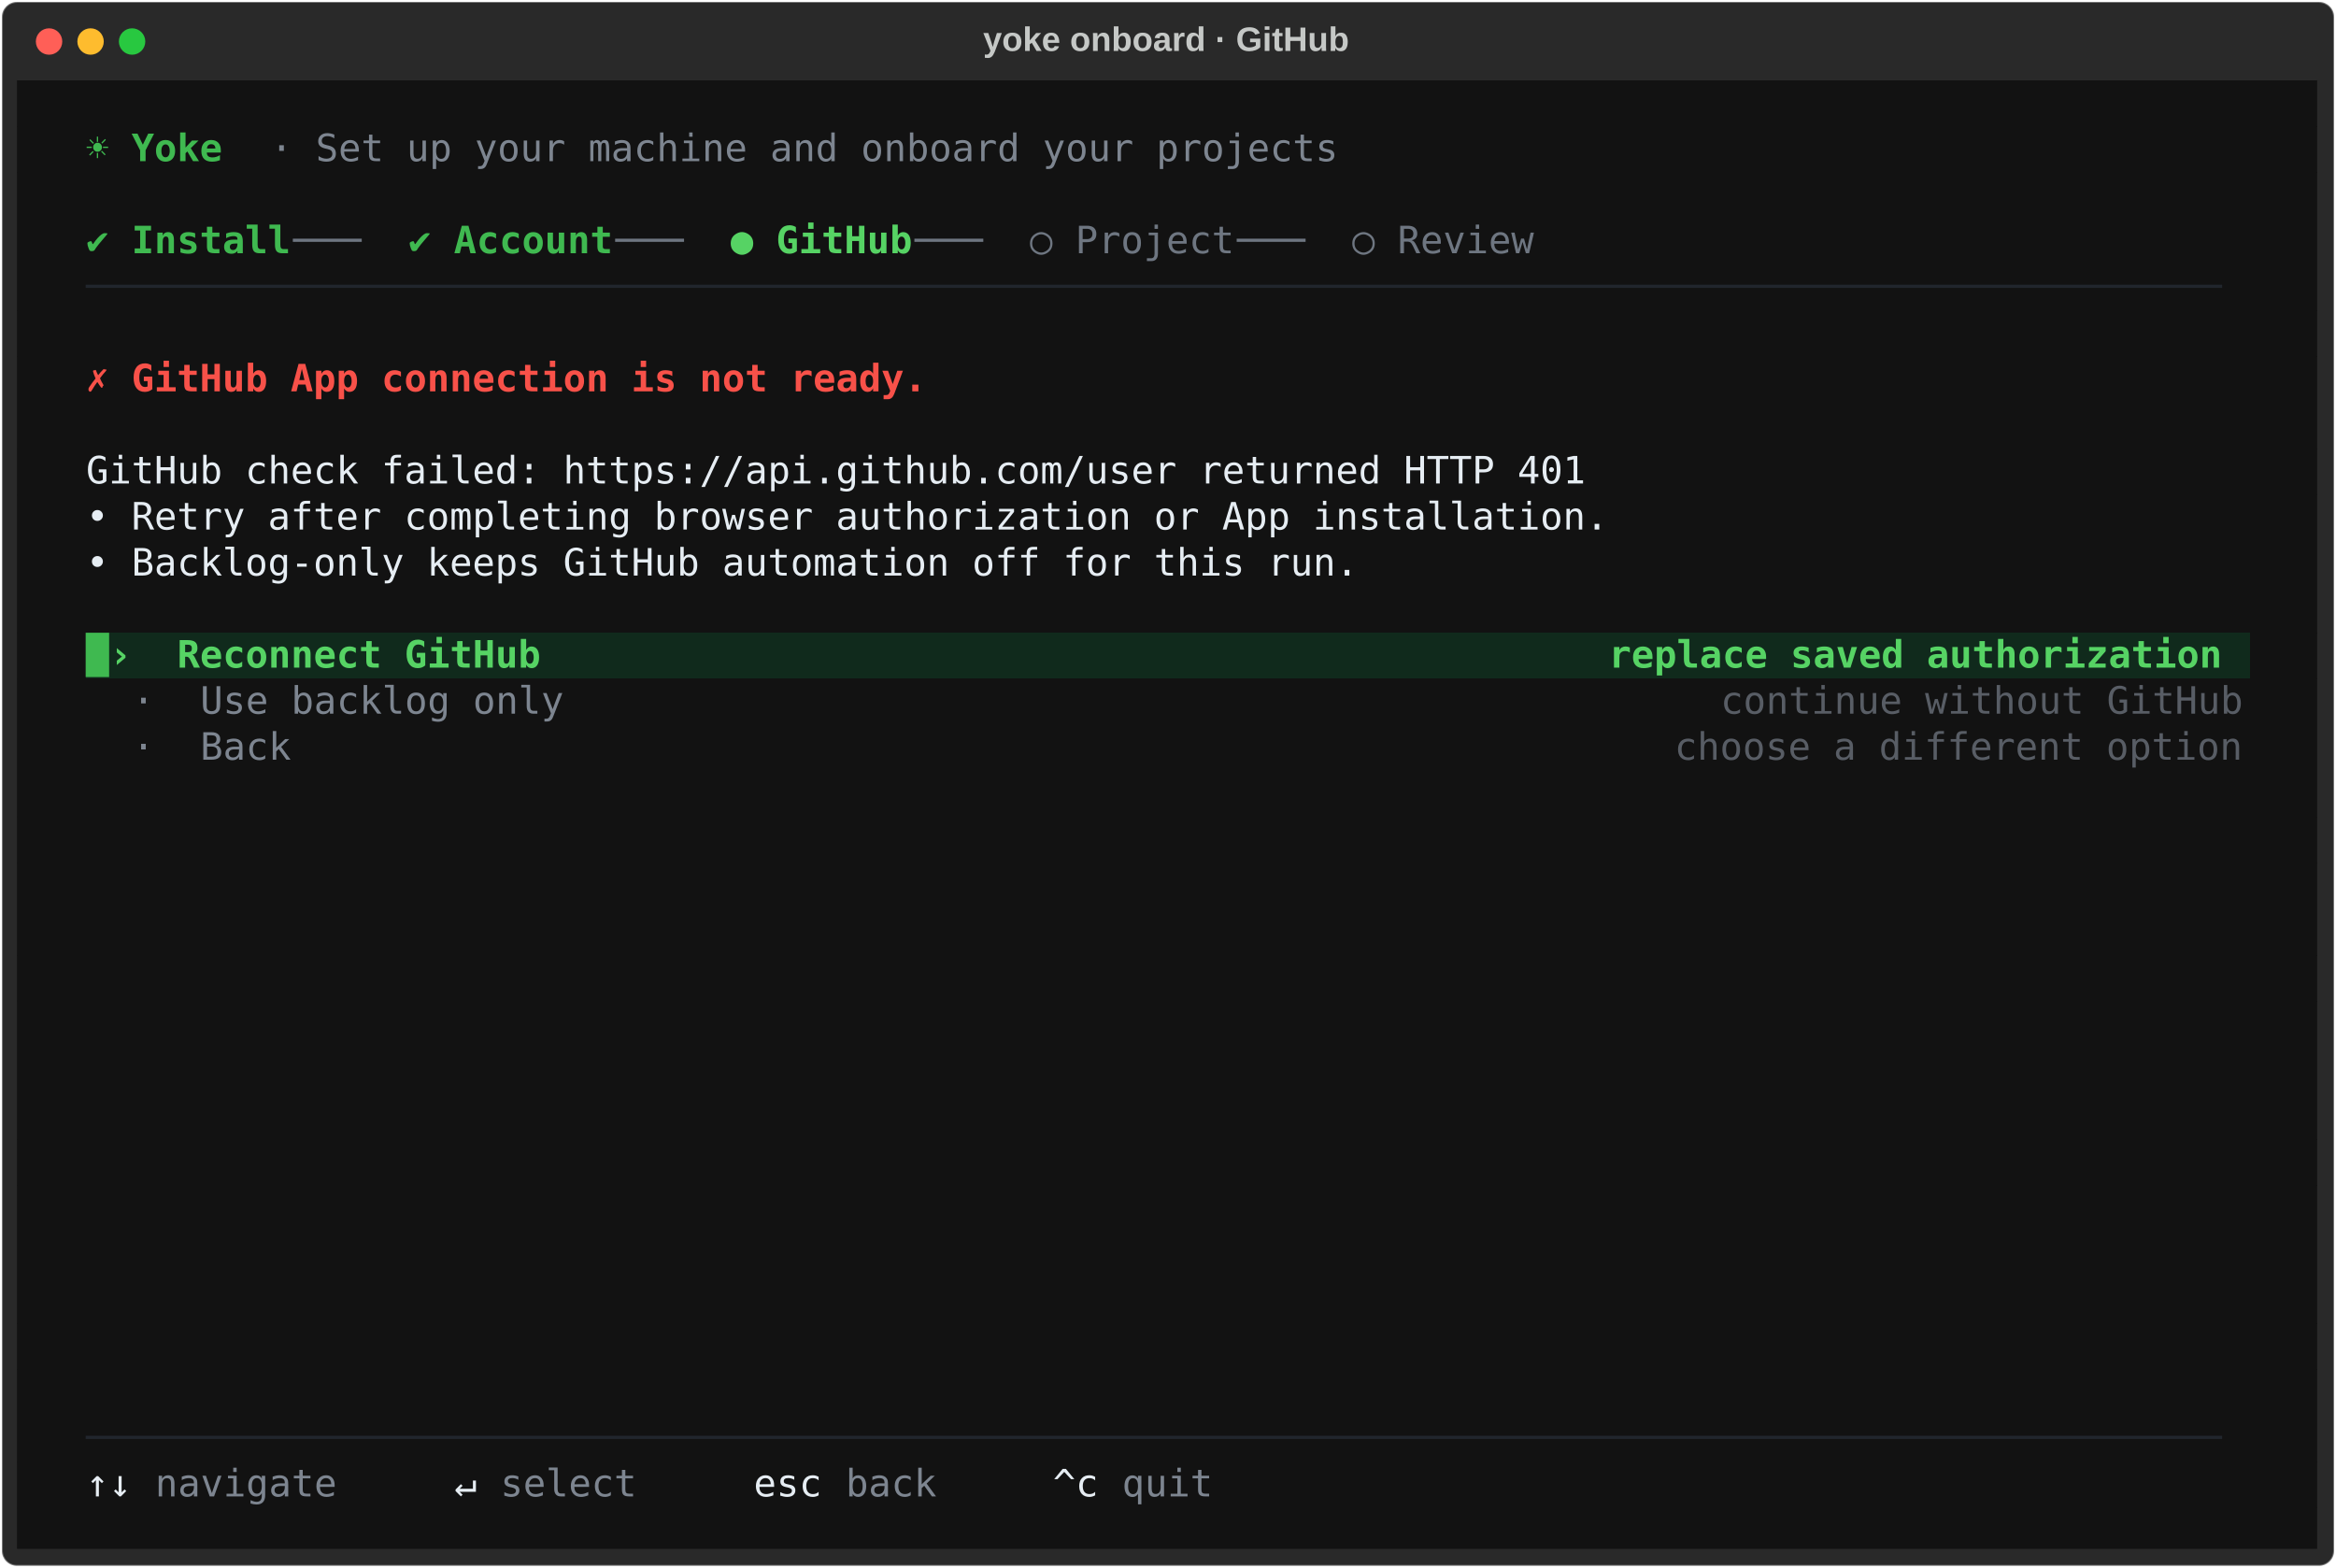
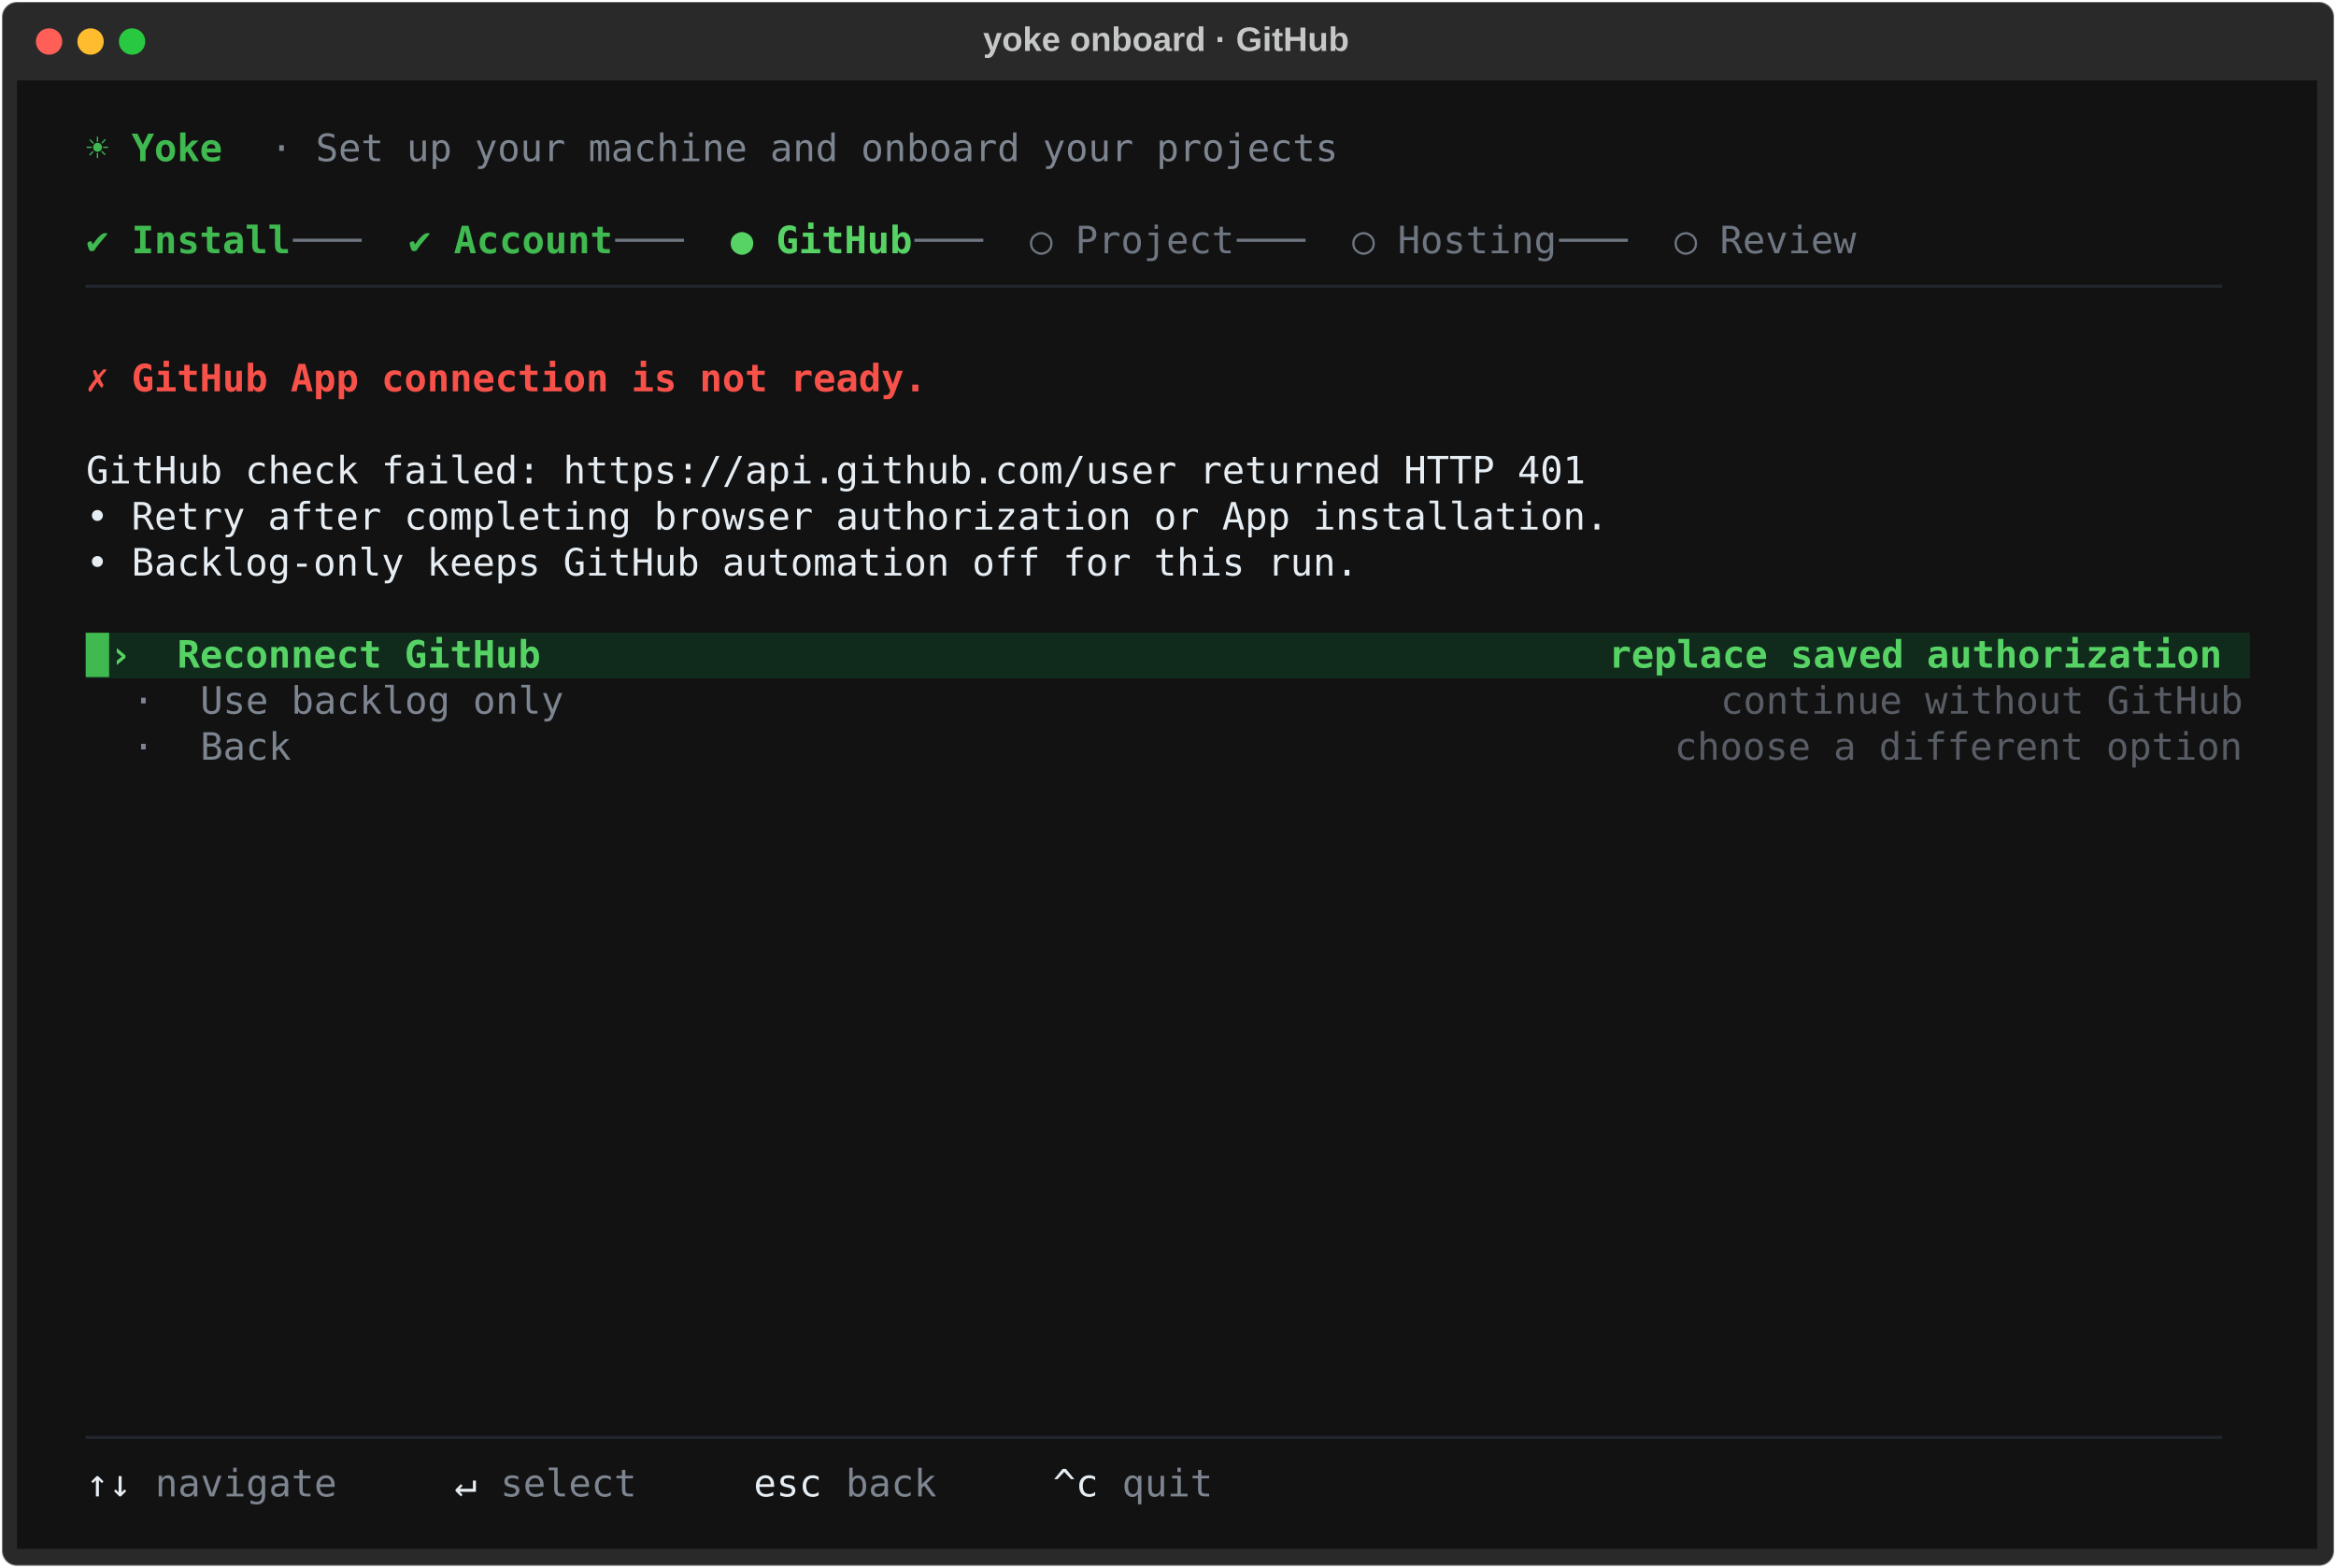
<svg xmlns="http://www.w3.org/2000/svg" class="rich-terminal" viewBox="0 0 1238 830.8">
  <style>

    @font-face {
        font-family: "Fira Code";
        src: local("FiraCode-Regular"),
                url("https://cdnjs.cloudflare.com/ajax/libs/firacode/{{VERSION}}/woff2/FiraCode-Regular.woff2") format("woff2"),
                url("https://cdnjs.cloudflare.com/ajax/libs/firacode/{{VERSION}}/woff/FiraCode-Regular.woff") format("woff");
        font-style: normal;
        font-weight: 400;
    }
    @font-face {
        font-family: "Fira Code";
        src: local("FiraCode-Bold"),
                url("https://cdnjs.cloudflare.com/ajax/libs/firacode/{{VERSION}}/woff2/FiraCode-Bold.woff2") format("woff2"),
                url("https://cdnjs.cloudflare.com/ajax/libs/firacode/{{VERSION}}/woff/FiraCode-Bold.woff") format("woff");
        font-style: bold;
        font-weight: 700;
    }

    .terminal-YOKE-matrix {
        font-family: Fira Code, monospace;
        font-size: 20px;
        line-height: 24.4px;
        font-variant-east-asian: full-width;
    }

    .terminal-YOKE-title {
        font-size: 18px;
        font-weight: bold;
        font-family: arial;
    }

-     .terminal-YOKE-r1 { fill: #c5c8c6 }
.terminal-YOKE-r2 { fill: #3fb950;font-weight: bold }
.terminal-YOKE-r3 { fill: #e6edf3 }
.terminal-YOKE-r4 { fill: #7d8590 }
.terminal-YOKE-r5 { fill: #6e7681 }
.terminal-YOKE-r6 { fill: #56d364;font-weight: bold }
.terminal-YOKE-r7 { fill: #21262d }
.terminal-YOKE-r8 { fill: #f85149;font-weight: bold }
.terminal-YOKE-r9 { fill: #3fb950 }
- .terminal-YOKE-r10 { fill: #00ff00 }
.terminal-YOKE-r11 { fill: #585d65 }
    </style>
  <defs>
    <clipPath id="terminal-YOKE-clip-terminal">
      <rect x="0" y="0" width="1219.0" height="779.8" />
    </clipPath>
    <clipPath id="terminal-YOKE-line-0">
      <rect x="0" y="1.5" width="1220" height="24.65" />
    </clipPath>
    <clipPath id="terminal-YOKE-line-1">
      <rect x="0" y="25.9" width="1220" height="24.65" />
    </clipPath>
    <clipPath id="terminal-YOKE-line-2">
      <rect x="0" y="50.3" width="1220" height="24.65" />
    </clipPath>
    <clipPath id="terminal-YOKE-line-3">
      <rect x="0" y="74.7" width="1220" height="24.65" />
    </clipPath>
    <clipPath id="terminal-YOKE-line-4">
      <rect x="0" y="99.1" width="1220" height="24.65" />
    </clipPath>
    <clipPath id="terminal-YOKE-line-5">
      <rect x="0" y="123.5" width="1220" height="24.65" />
    </clipPath>
    <clipPath id="terminal-YOKE-line-6">
      <rect x="0" y="147.9" width="1220" height="24.65" />
    </clipPath>
    <clipPath id="terminal-YOKE-line-7">
      <rect x="0" y="172.3" width="1220" height="24.65" />
    </clipPath>
    <clipPath id="terminal-YOKE-line-8">
      <rect x="0" y="196.7" width="1220" height="24.65" />
    </clipPath>
    <clipPath id="terminal-YOKE-line-9">
      <rect x="0" y="221.1" width="1220" height="24.65" />
    </clipPath>
    <clipPath id="terminal-YOKE-line-10">
      <rect x="0" y="245.5" width="1220" height="24.65" />
    </clipPath>
    <clipPath id="terminal-YOKE-line-11">
      <rect x="0" y="269.9" width="1220" height="24.65" />
    </clipPath>
    <clipPath id="terminal-YOKE-line-12">
      <rect x="0" y="294.3" width="1220" height="24.65" />
    </clipPath>
    <clipPath id="terminal-YOKE-line-13">
      <rect x="0" y="318.7" width="1220" height="24.65" />
    </clipPath>
    <clipPath id="terminal-YOKE-line-14">
      <rect x="0" y="343.1" width="1220" height="24.65" />
    </clipPath>
    <clipPath id="terminal-YOKE-line-15">
      <rect x="0" y="367.5" width="1220" height="24.65" />
    </clipPath>
    <clipPath id="terminal-YOKE-line-16">
      <rect x="0" y="391.9" width="1220" height="24.65" />
    </clipPath>
    <clipPath id="terminal-YOKE-line-17">
      <rect x="0" y="416.3" width="1220" height="24.65" />
    </clipPath>
    <clipPath id="terminal-YOKE-line-18">
      <rect x="0" y="440.7" width="1220" height="24.65" />
    </clipPath>
    <clipPath id="terminal-YOKE-line-19">
      <rect x="0" y="465.1" width="1220" height="24.65" />
    </clipPath>
    <clipPath id="terminal-YOKE-line-20">
      <rect x="0" y="489.5" width="1220" height="24.65" />
    </clipPath>
    <clipPath id="terminal-YOKE-line-21">
      <rect x="0" y="513.9" width="1220" height="24.65" />
    </clipPath>
    <clipPath id="terminal-YOKE-line-22">
      <rect x="0" y="538.3" width="1220" height="24.65" />
    </clipPath>
    <clipPath id="terminal-YOKE-line-23">
      <rect x="0" y="562.7" width="1220" height="24.65" />
    </clipPath>
    <clipPath id="terminal-YOKE-line-24">
      <rect x="0" y="587.1" width="1220" height="24.65" />
    </clipPath>
    <clipPath id="terminal-YOKE-line-25">
      <rect x="0" y="611.5" width="1220" height="24.65" />
    </clipPath>
    <clipPath id="terminal-YOKE-line-26">
      <rect x="0" y="635.9" width="1220" height="24.65" />
    </clipPath>
    <clipPath id="terminal-YOKE-line-27">
      <rect x="0" y="660.3" width="1220" height="24.65" />
    </clipPath>
    <clipPath id="terminal-YOKE-line-28">
      <rect x="0" y="684.7" width="1220" height="24.65" />
    </clipPath>
    <clipPath id="terminal-YOKE-line-29">
      <rect x="0" y="709.1" width="1220" height="24.65" />
    </clipPath>
    <clipPath id="terminal-YOKE-line-30">
      <rect x="0" y="733.5" width="1220" height="24.65" />
    </clipPath>
  </defs>
  <rect fill="#292929" stroke="rgba(255,255,255,0.35)" stroke-width="1" x="1" y="1" width="1236" height="828.8" rx="8" />
  <text class="terminal-YOKE-title" fill="#c5c8c6" text-anchor="middle" x="618" y="27">yoke onboard · GitHub</text>
  <g transform="translate(26,22)">
    <circle cx="0" cy="0" r="7" fill="#ff5f57" />
    <circle cx="22" cy="0" r="7" fill="#febc2e" />
    <circle cx="44" cy="0" r="7" fill="#28c840" />
  </g>
  <g transform="translate(9, 41)" clip-path="url(#terminal-YOKE-clip-terminal)">
    <rect fill="#121212" x="0" y="1.5" width="1220" height="24.65" shape-rendering="crispEdges" />
    <rect fill="#121212" x="0" y="25.9" width="36.6" height="24.65" shape-rendering="crispEdges" />
    <rect fill="#121212" x="36.6" y="25.9" width="73.2" height="24.65" shape-rendering="crispEdges" />
    <rect fill="#121212" x="109.8" y="25.9" width="24.4" height="24.65" shape-rendering="crispEdges" />
    <rect fill="#121212" x="134.2" y="25.9" width="573.4" height="24.65" shape-rendering="crispEdges" />
    <rect fill="#121212" x="707.6" y="25.9" width="512.4" height="24.65" shape-rendering="crispEdges" />
    <rect fill="#121212" x="0" y="50.3" width="1220" height="24.65" shape-rendering="crispEdges" />
    <rect fill="#121212" x="0" y="74.7" width="36.6" height="24.65" shape-rendering="crispEdges" />
    <rect fill="#121212" x="36.6" y="74.7" width="109.8" height="24.65" shape-rendering="crispEdges" />
    <rect fill="#121212" x="146.4" y="74.7" width="61" height="24.65" shape-rendering="crispEdges" />
    <rect fill="#121212" x="207.4" y="74.7" width="109.8" height="24.65" shape-rendering="crispEdges" />
    <rect fill="#121212" x="317.2" y="74.7" width="61" height="24.65" shape-rendering="crispEdges" />
    <rect fill="#121212" x="378.2" y="74.7" width="97.6" height="24.65" shape-rendering="crispEdges" />
    <rect fill="#121212" x="475.8" y="74.7" width="61" height="24.65" shape-rendering="crispEdges" />
    <rect fill="#121212" x="536.8" y="74.7" width="109.8" height="24.65" shape-rendering="crispEdges" />
    <rect fill="#121212" x="646.6" y="74.7" width="61" height="24.65" shape-rendering="crispEdges" />
-     <rect fill="#121212" x="707.6" y="74.7" width="97.6" height="24.65" shape-rendering="crispEdges" />
-     <rect fill="#121212" x="805.2" y="74.7" width="414.8" height="24.65" shape-rendering="crispEdges" />
+     <rect fill="#121212" x="707.6" y="74.7" width="109.8" height="24.65" shape-rendering="crispEdges" />
+     <rect fill="#121212" x="817.4" y="74.7" width="61" height="24.65" shape-rendering="crispEdges" />
+     <rect fill="#121212" x="878.4" y="74.7" width="97.6" height="24.65" shape-rendering="crispEdges" />
+     <rect fill="#121212" x="976" y="74.7" width="244" height="24.65" shape-rendering="crispEdges" />
    <rect fill="#121212" x="0" y="99.1" width="36.6" height="24.65" shape-rendering="crispEdges" />
    <rect fill="#121212" x="36.6" y="99.1" width="1146.8" height="24.65" shape-rendering="crispEdges" />
    <rect fill="#121212" x="1183.4" y="99.1" width="36.6" height="24.65" shape-rendering="crispEdges" />
    <rect fill="#121212" x="0" y="123.5" width="1220" height="24.65" shape-rendering="crispEdges" />
    <rect fill="#121212" x="0" y="147.9" width="36.6" height="24.65" shape-rendering="crispEdges" />
    <rect fill="#121212" x="36.6" y="147.9" width="451.4" height="24.65" shape-rendering="crispEdges" />
    <rect fill="#121212" x="488" y="147.9" width="732" height="24.65" shape-rendering="crispEdges" />
    <rect fill="#121212" x="0" y="172.3" width="36.6" height="24.65" shape-rendering="crispEdges" />
    <rect fill="#121212" x="36.6" y="172.3" width="0" height="24.65" shape-rendering="crispEdges" />
    <rect fill="#121212" x="36.6" y="172.3" width="1183.4" height="24.65" shape-rendering="crispEdges" />
    <rect fill="#121212" x="0" y="196.7" width="36.6" height="24.65" shape-rendering="crispEdges" />
    <rect fill="#121212" x="36.6" y="196.7" width="805.2" height="24.65" shape-rendering="crispEdges" />
    <rect fill="#121212" x="841.8" y="196.7" width="378.2" height="24.65" shape-rendering="crispEdges" />
    <rect fill="#121212" x="0" y="221.1" width="36.6" height="24.65" shape-rendering="crispEdges" />
    <rect fill="#121212" x="36.6" y="221.1" width="841.8" height="24.65" shape-rendering="crispEdges" />
    <rect fill="#121212" x="878.4" y="221.1" width="341.6" height="24.65" shape-rendering="crispEdges" />
    <rect fill="#121212" x="0" y="245.5" width="36.6" height="24.65" shape-rendering="crispEdges" />
    <rect fill="#121212" x="36.6" y="245.5" width="707.6" height="24.65" shape-rendering="crispEdges" />
    <rect fill="#121212" x="744.2" y="245.5" width="475.8" height="24.65" shape-rendering="crispEdges" />
    <rect fill="#121212" x="0" y="269.9" width="36.6" height="24.65" shape-rendering="crispEdges" />
    <rect fill="#121212" x="36.6" y="269.9" width="0" height="24.65" shape-rendering="crispEdges" />
    <rect fill="#121212" x="36.6" y="269.9" width="1183.4" height="24.65" shape-rendering="crispEdges" />
    <rect fill="#121212" x="0" y="294.3" width="36.6" height="24.65" shape-rendering="crispEdges" />
    <rect fill="#102a1c" x="36.6" y="294.3" width="12.2" height="24.65" shape-rendering="crispEdges" />
    <rect fill="#102a1c" x="48.8" y="294.3" width="1134.6" height="24.65" shape-rendering="crispEdges" />
    <rect fill="#121212" x="1183.4" y="294.3" width="36.6" height="24.65" shape-rendering="crispEdges" />
    <rect fill="#121212" x="0" y="318.7" width="36.6" height="24.65" shape-rendering="crispEdges" />
    <rect fill="#121212" x="36.6" y="318.7" width="12.2" height="24.65" shape-rendering="crispEdges" />
    <rect fill="#121212" x="48.8" y="318.7" width="12.2" height="24.65" shape-rendering="crispEdges" />
    <rect fill="#121212" x="61" y="318.7" width="841.8" height="24.65" shape-rendering="crispEdges" />
    <rect fill="#121212" x="902.8" y="318.7" width="280.6" height="24.65" shape-rendering="crispEdges" />
    <rect fill="#121212" x="1183.4" y="318.7" width="36.6" height="24.65" shape-rendering="crispEdges" />
    <rect fill="#121212" x="0" y="343.1" width="36.6" height="24.65" shape-rendering="crispEdges" />
    <rect fill="#121212" x="36.6" y="343.1" width="12.2" height="24.65" shape-rendering="crispEdges" />
    <rect fill="#121212" x="48.8" y="343.1" width="12.2" height="24.65" shape-rendering="crispEdges" />
    <rect fill="#121212" x="61" y="343.1" width="817.4" height="24.65" shape-rendering="crispEdges" />
    <rect fill="#121212" x="878.4" y="343.1" width="305" height="24.65" shape-rendering="crispEdges" />
    <rect fill="#121212" x="1183.4" y="343.1" width="36.6" height="24.65" shape-rendering="crispEdges" />
    <rect fill="#121212" x="0" y="367.5" width="36.6" height="24.65" shape-rendering="crispEdges" />
    <rect fill="#121212" x="36.6" y="367.5" width="1183.4" height="24.65" shape-rendering="crispEdges" />
    <rect fill="#121212" x="0" y="391.9" width="36.6" height="24.65" shape-rendering="crispEdges" />
    <rect fill="#121212" x="36.6" y="391.9" width="1183.4" height="24.65" shape-rendering="crispEdges" />
    <rect fill="#121212" x="0" y="416.3" width="36.6" height="24.65" shape-rendering="crispEdges" />
    <rect fill="#121212" x="36.6" y="416.3" width="1183.4" height="24.65" shape-rendering="crispEdges" />
    <rect fill="#121212" x="0" y="440.7" width="36.6" height="24.65" shape-rendering="crispEdges" />
    <rect fill="#121212" x="36.6" y="440.7" width="1183.4" height="24.65" shape-rendering="crispEdges" />
    <rect fill="#121212" x="0" y="465.1" width="36.6" height="24.65" shape-rendering="crispEdges" />
    <rect fill="#121212" x="36.6" y="465.1" width="1183.4" height="24.65" shape-rendering="crispEdges" />
    <rect fill="#121212" x="0" y="489.5" width="36.6" height="24.65" shape-rendering="crispEdges" />
    <rect fill="#121212" x="36.6" y="489.5" width="1183.4" height="24.65" shape-rendering="crispEdges" />
    <rect fill="#121212" x="0" y="513.9" width="36.6" height="24.65" shape-rendering="crispEdges" />
    <rect fill="#121212" x="36.6" y="513.9" width="1183.4" height="24.65" shape-rendering="crispEdges" />
    <rect fill="#121212" x="0" y="538.3" width="36.6" height="24.65" shape-rendering="crispEdges" />
    <rect fill="#121212" x="36.6" y="538.3" width="1183.4" height="24.65" shape-rendering="crispEdges" />
    <rect fill="#121212" x="0" y="562.7" width="36.6" height="24.65" shape-rendering="crispEdges" />
    <rect fill="#121212" x="36.6" y="562.7" width="1183.4" height="24.65" shape-rendering="crispEdges" />
    <rect fill="#121212" x="0" y="587.1" width="36.6" height="24.65" shape-rendering="crispEdges" />
    <rect fill="#121212" x="36.6" y="587.1" width="1183.4" height="24.65" shape-rendering="crispEdges" />
    <rect fill="#121212" x="0" y="611.5" width="36.6" height="24.65" shape-rendering="crispEdges" />
    <rect fill="#121212" x="36.6" y="611.5" width="1183.4" height="24.65" shape-rendering="crispEdges" />
    <rect fill="#121212" x="0" y="635.9" width="36.6" height="24.65" shape-rendering="crispEdges" />
    <rect fill="#121212" x="36.6" y="635.9" width="1183.4" height="24.65" shape-rendering="crispEdges" />
    <rect fill="#121212" x="0" y="660.3" width="36.6" height="24.65" shape-rendering="crispEdges" />
    <rect fill="#121212" x="36.6" y="660.3" width="1183.4" height="24.65" shape-rendering="crispEdges" />
    <rect fill="#121212" x="0" y="684.7" width="36.6" height="24.65" shape-rendering="crispEdges" />
    <rect fill="#121212" x="36.6" y="684.7" width="1183.4" height="24.65" shape-rendering="crispEdges" />
    <rect fill="#121212" x="0" y="709.1" width="36.6" height="24.65" shape-rendering="crispEdges" />
    <rect fill="#121212" x="36.6" y="709.1" width="1146.8" height="24.65" shape-rendering="crispEdges" />
    <rect fill="#121212" x="1183.4" y="709.1" width="36.6" height="24.65" shape-rendering="crispEdges" />
    <rect fill="#121212" x="0" y="733.5" width="36.6" height="24.65" shape-rendering="crispEdges" />
    <rect fill="#121212" x="36.6" y="733.5" width="24.4" height="24.65" shape-rendering="crispEdges" />
    <rect fill="#121212" x="61" y="733.5" width="12.2" height="24.65" shape-rendering="crispEdges" />
    <rect fill="#121212" x="73.2" y="733.5" width="97.6" height="24.65" shape-rendering="crispEdges" />
    <rect fill="#121212" x="170.8" y="733.5" width="61" height="24.65" shape-rendering="crispEdges" />
    <rect fill="#121212" x="231.8" y="733.5" width="12.2" height="24.65" shape-rendering="crispEdges" />
    <rect fill="#121212" x="244" y="733.5" width="12.2" height="24.65" shape-rendering="crispEdges" />
    <rect fill="#121212" x="256.2" y="733.5" width="73.2" height="24.65" shape-rendering="crispEdges" />
    <rect fill="#121212" x="329.4" y="733.5" width="61" height="24.65" shape-rendering="crispEdges" />
    <rect fill="#121212" x="390.4" y="733.5" width="36.6" height="24.65" shape-rendering="crispEdges" />
    <rect fill="#121212" x="427" y="733.5" width="12.2" height="24.65" shape-rendering="crispEdges" />
    <rect fill="#121212" x="439.2" y="733.5" width="48.8" height="24.65" shape-rendering="crispEdges" />
    <rect fill="#121212" x="488" y="733.5" width="61" height="24.65" shape-rendering="crispEdges" />
    <rect fill="#121212" x="549" y="733.5" width="24.4" height="24.65" shape-rendering="crispEdges" />
    <rect fill="#121212" x="573.4" y="733.5" width="12.2" height="24.65" shape-rendering="crispEdges" />
    <rect fill="#121212" x="585.6" y="733.5" width="48.8" height="24.65" shape-rendering="crispEdges" />
    <rect fill="#121212" x="634.4" y="733.5" width="585.6" height="24.65" shape-rendering="crispEdges" />
    <rect fill="#121212" x="0" y="757.9" width="1220" height="24.65" shape-rendering="crispEdges" />
    <g class="terminal-YOKE-matrix">
-       <text class="terminal-YOKE-r1" x="1220" y="20" textLength="12.2" clip-path="url(#terminal-YOKE-line-0)">
- </text>
      <text class="terminal-YOKE-r2" x="36.6" y="44.4" textLength="73.2" clip-path="url(#terminal-YOKE-line-1)">☀ Yoke</text>
      <text class="terminal-YOKE-r4" x="134.2" y="44.4" textLength="573.4" clip-path="url(#terminal-YOKE-line-1)">· Set up your machine and onboard your projects</text>
-       <text class="terminal-YOKE-r1" x="1220" y="44.4" textLength="12.2" clip-path="url(#terminal-YOKE-line-1)">
- </text>
-       <text class="terminal-YOKE-r1" x="1220" y="68.8" textLength="12.2" clip-path="url(#terminal-YOKE-line-2)">
- </text>
      <text class="terminal-YOKE-r2" x="36.6" y="93.2" textLength="109.8" clip-path="url(#terminal-YOKE-line-3)">✔ Install</text>
      <text class="terminal-YOKE-r5" x="146.4" y="93.2" textLength="61" clip-path="url(#terminal-YOKE-line-3)"> ─── </text>
      <text class="terminal-YOKE-r2" x="207.4" y="93.2" textLength="109.8" clip-path="url(#terminal-YOKE-line-3)">✔ Account</text>
      <text class="terminal-YOKE-r5" x="317.2" y="93.2" textLength="61" clip-path="url(#terminal-YOKE-line-3)"> ─── </text>
      <text class="terminal-YOKE-r6" x="378.2" y="93.2" textLength="97.6" clip-path="url(#terminal-YOKE-line-3)">● GitHub</text>
      <text class="terminal-YOKE-r5" x="475.8" y="93.2" textLength="61" clip-path="url(#terminal-YOKE-line-3)"> ─── </text>
      <text class="terminal-YOKE-r5" x="536.8" y="93.2" textLength="109.8" clip-path="url(#terminal-YOKE-line-3)">○ Project</text>
      <text class="terminal-YOKE-r5" x="646.6" y="93.2" textLength="61" clip-path="url(#terminal-YOKE-line-3)"> ─── </text>
-       <text class="terminal-YOKE-r5" x="707.6" y="93.2" textLength="97.6" clip-path="url(#terminal-YOKE-line-3)">○ Review</text>
-       <text class="terminal-YOKE-r1" x="1220" y="93.2" textLength="12.2" clip-path="url(#terminal-YOKE-line-3)">
- </text>
+       <text class="terminal-YOKE-r5" x="707.6" y="93.2" textLength="109.8" clip-path="url(#terminal-YOKE-line-3)">○ Hosting</text>
+       <text class="terminal-YOKE-r5" x="817.4" y="93.2" textLength="61" clip-path="url(#terminal-YOKE-line-3)"> ─── </text>
+       <text class="terminal-YOKE-r5" x="878.4" y="93.2" textLength="97.6" clip-path="url(#terminal-YOKE-line-3)">○ Review</text>
      <text class="terminal-YOKE-r7" x="36.6" y="117.6" textLength="1146.8" clip-path="url(#terminal-YOKE-line-4)">──────────────────────────────────────────────────────────────────────────────────────────────</text>
-       <text class="terminal-YOKE-r1" x="1220" y="117.6" textLength="12.2" clip-path="url(#terminal-YOKE-line-4)">
- </text>
-       <text class="terminal-YOKE-r1" x="1220" y="142" textLength="12.2" clip-path="url(#terminal-YOKE-line-5)">
- </text>
      <text class="terminal-YOKE-r8" x="36.6" y="166.4" textLength="451.4" clip-path="url(#terminal-YOKE-line-6)">✗ GitHub App connection is not ready.</text>
-       <text class="terminal-YOKE-r1" x="1220" y="166.4" textLength="12.2" clip-path="url(#terminal-YOKE-line-6)">
- </text>
-       <text class="terminal-YOKE-r1" x="1220" y="190.8" textLength="12.2" clip-path="url(#terminal-YOKE-line-7)">
- </text>
      <text class="terminal-YOKE-r3" x="36.6" y="215.2" textLength="805.2" clip-path="url(#terminal-YOKE-line-8)">GitHub check failed: https://api.github.com/user returned HTTP 401</text>
-       <text class="terminal-YOKE-r1" x="1220" y="215.2" textLength="12.2" clip-path="url(#terminal-YOKE-line-8)">
- </text>
      <text class="terminal-YOKE-r3" x="36.6" y="239.6" textLength="841.8" clip-path="url(#terminal-YOKE-line-9)">  • Retry after completing browser authorization or App installation.</text>
-       <text class="terminal-YOKE-r1" x="1220" y="239.6" textLength="12.2" clip-path="url(#terminal-YOKE-line-9)">
- </text>
      <text class="terminal-YOKE-r3" x="36.6" y="264" textLength="707.6" clip-path="url(#terminal-YOKE-line-10)">  • Backlog-only keeps GitHub automation off for this run.</text>
-       <text class="terminal-YOKE-r1" x="1220" y="264" textLength="12.2" clip-path="url(#terminal-YOKE-line-10)">
- </text>
-       <text class="terminal-YOKE-r1" x="1220" y="288.4" textLength="12.2" clip-path="url(#terminal-YOKE-line-11)">
- </text>
      <text class="terminal-YOKE-r9" x="36.6" y="312.8" textLength="12.2" clip-path="url(#terminal-YOKE-line-12)">█</text>
      <text class="terminal-YOKE-r6" x="48.8" y="312.8" textLength="1134.6" clip-path="url(#terminal-YOKE-line-12)">›  Reconnect GitHub                                               replace saved authorization</text>
-       <text class="terminal-YOKE-r1" x="1220" y="312.8" textLength="12.2" clip-path="url(#terminal-YOKE-line-12)">
- </text>
      <text class="terminal-YOKE-r4" x="61" y="337.2" textLength="841.8" clip-path="url(#terminal-YOKE-line-13)">·  Use backlog only                                                  </text>
      <text class="terminal-YOKE-r11" x="902.8" y="337.2" textLength="280.6" clip-path="url(#terminal-YOKE-line-13)">continue without GitHub</text>
-       <text class="terminal-YOKE-r1" x="1220" y="337.2" textLength="12.2" clip-path="url(#terminal-YOKE-line-13)">
- </text>
      <text class="terminal-YOKE-r4" x="61" y="361.6" textLength="817.4" clip-path="url(#terminal-YOKE-line-14)">·  Back                                                            </text>
      <text class="terminal-YOKE-r11" x="878.4" y="361.6" textLength="305" clip-path="url(#terminal-YOKE-line-14)">choose a different option</text>
-       <text class="terminal-YOKE-r1" x="1220" y="361.6" textLength="12.2" clip-path="url(#terminal-YOKE-line-14)">
- </text>
-       <text class="terminal-YOKE-r1" x="1220" y="386" textLength="12.2" clip-path="url(#terminal-YOKE-line-15)">
- </text>
-       <text class="terminal-YOKE-r1" x="1220" y="410.4" textLength="12.2" clip-path="url(#terminal-YOKE-line-16)">
- </text>
-       <text class="terminal-YOKE-r1" x="1220" y="434.8" textLength="12.2" clip-path="url(#terminal-YOKE-line-17)">
- </text>
-       <text class="terminal-YOKE-r1" x="1220" y="459.2" textLength="12.2" clip-path="url(#terminal-YOKE-line-18)">
- </text>
-       <text class="terminal-YOKE-r1" x="1220" y="483.6" textLength="12.2" clip-path="url(#terminal-YOKE-line-19)">
- </text>
-       <text class="terminal-YOKE-r1" x="1220" y="508" textLength="12.2" clip-path="url(#terminal-YOKE-line-20)">
- </text>
-       <text class="terminal-YOKE-r1" x="1220" y="532.4" textLength="12.2" clip-path="url(#terminal-YOKE-line-21)">
- </text>
-       <text class="terminal-YOKE-r1" x="1220" y="556.8" textLength="12.2" clip-path="url(#terminal-YOKE-line-22)">
- </text>
-       <text class="terminal-YOKE-r1" x="1220" y="581.2" textLength="12.2" clip-path="url(#terminal-YOKE-line-23)">
- </text>
-       <text class="terminal-YOKE-r1" x="1220" y="605.6" textLength="12.2" clip-path="url(#terminal-YOKE-line-24)">
- </text>
-       <text class="terminal-YOKE-r1" x="1220" y="630" textLength="12.2" clip-path="url(#terminal-YOKE-line-25)">
- </text>
-       <text class="terminal-YOKE-r1" x="1220" y="654.4" textLength="12.2" clip-path="url(#terminal-YOKE-line-26)">
- </text>
-       <text class="terminal-YOKE-r1" x="1220" y="678.8" textLength="12.2" clip-path="url(#terminal-YOKE-line-27)">
- </text>
-       <text class="terminal-YOKE-r1" x="1220" y="703.2" textLength="12.2" clip-path="url(#terminal-YOKE-line-28)">
- </text>
      <text class="terminal-YOKE-r7" x="36.6" y="727.6" textLength="1146.8" clip-path="url(#terminal-YOKE-line-29)">──────────────────────────────────────────────────────────────────────────────────────────────</text>
-       <text class="terminal-YOKE-r1" x="1220" y="727.6" textLength="12.2" clip-path="url(#terminal-YOKE-line-29)">
- </text>
      <text class="terminal-YOKE-r3" x="36.6" y="752" textLength="24.4" clip-path="url(#terminal-YOKE-line-30)">↑↓</text>
      <text class="terminal-YOKE-r4" x="73.2" y="752" textLength="97.6" clip-path="url(#terminal-YOKE-line-30)">navigate</text>
      <text class="terminal-YOKE-r3" x="231.8" y="752" textLength="12.2" clip-path="url(#terminal-YOKE-line-30)">↵</text>
      <text class="terminal-YOKE-r4" x="256.2" y="752" textLength="73.2" clip-path="url(#terminal-YOKE-line-30)">select</text>
      <text class="terminal-YOKE-r3" x="390.4" y="752" textLength="36.6" clip-path="url(#terminal-YOKE-line-30)">esc</text>
      <text class="terminal-YOKE-r4" x="439.2" y="752" textLength="48.8" clip-path="url(#terminal-YOKE-line-30)">back</text>
      <text class="terminal-YOKE-r3" x="549" y="752" textLength="24.4" clip-path="url(#terminal-YOKE-line-30)">^c</text>
      <text class="terminal-YOKE-r4" x="585.6" y="752" textLength="48.8" clip-path="url(#terminal-YOKE-line-30)">quit</text>
-       <text class="terminal-YOKE-r1" x="1220" y="752" textLength="12.2" clip-path="url(#terminal-YOKE-line-30)">
- </text>
    </g>
  </g>
</svg>
